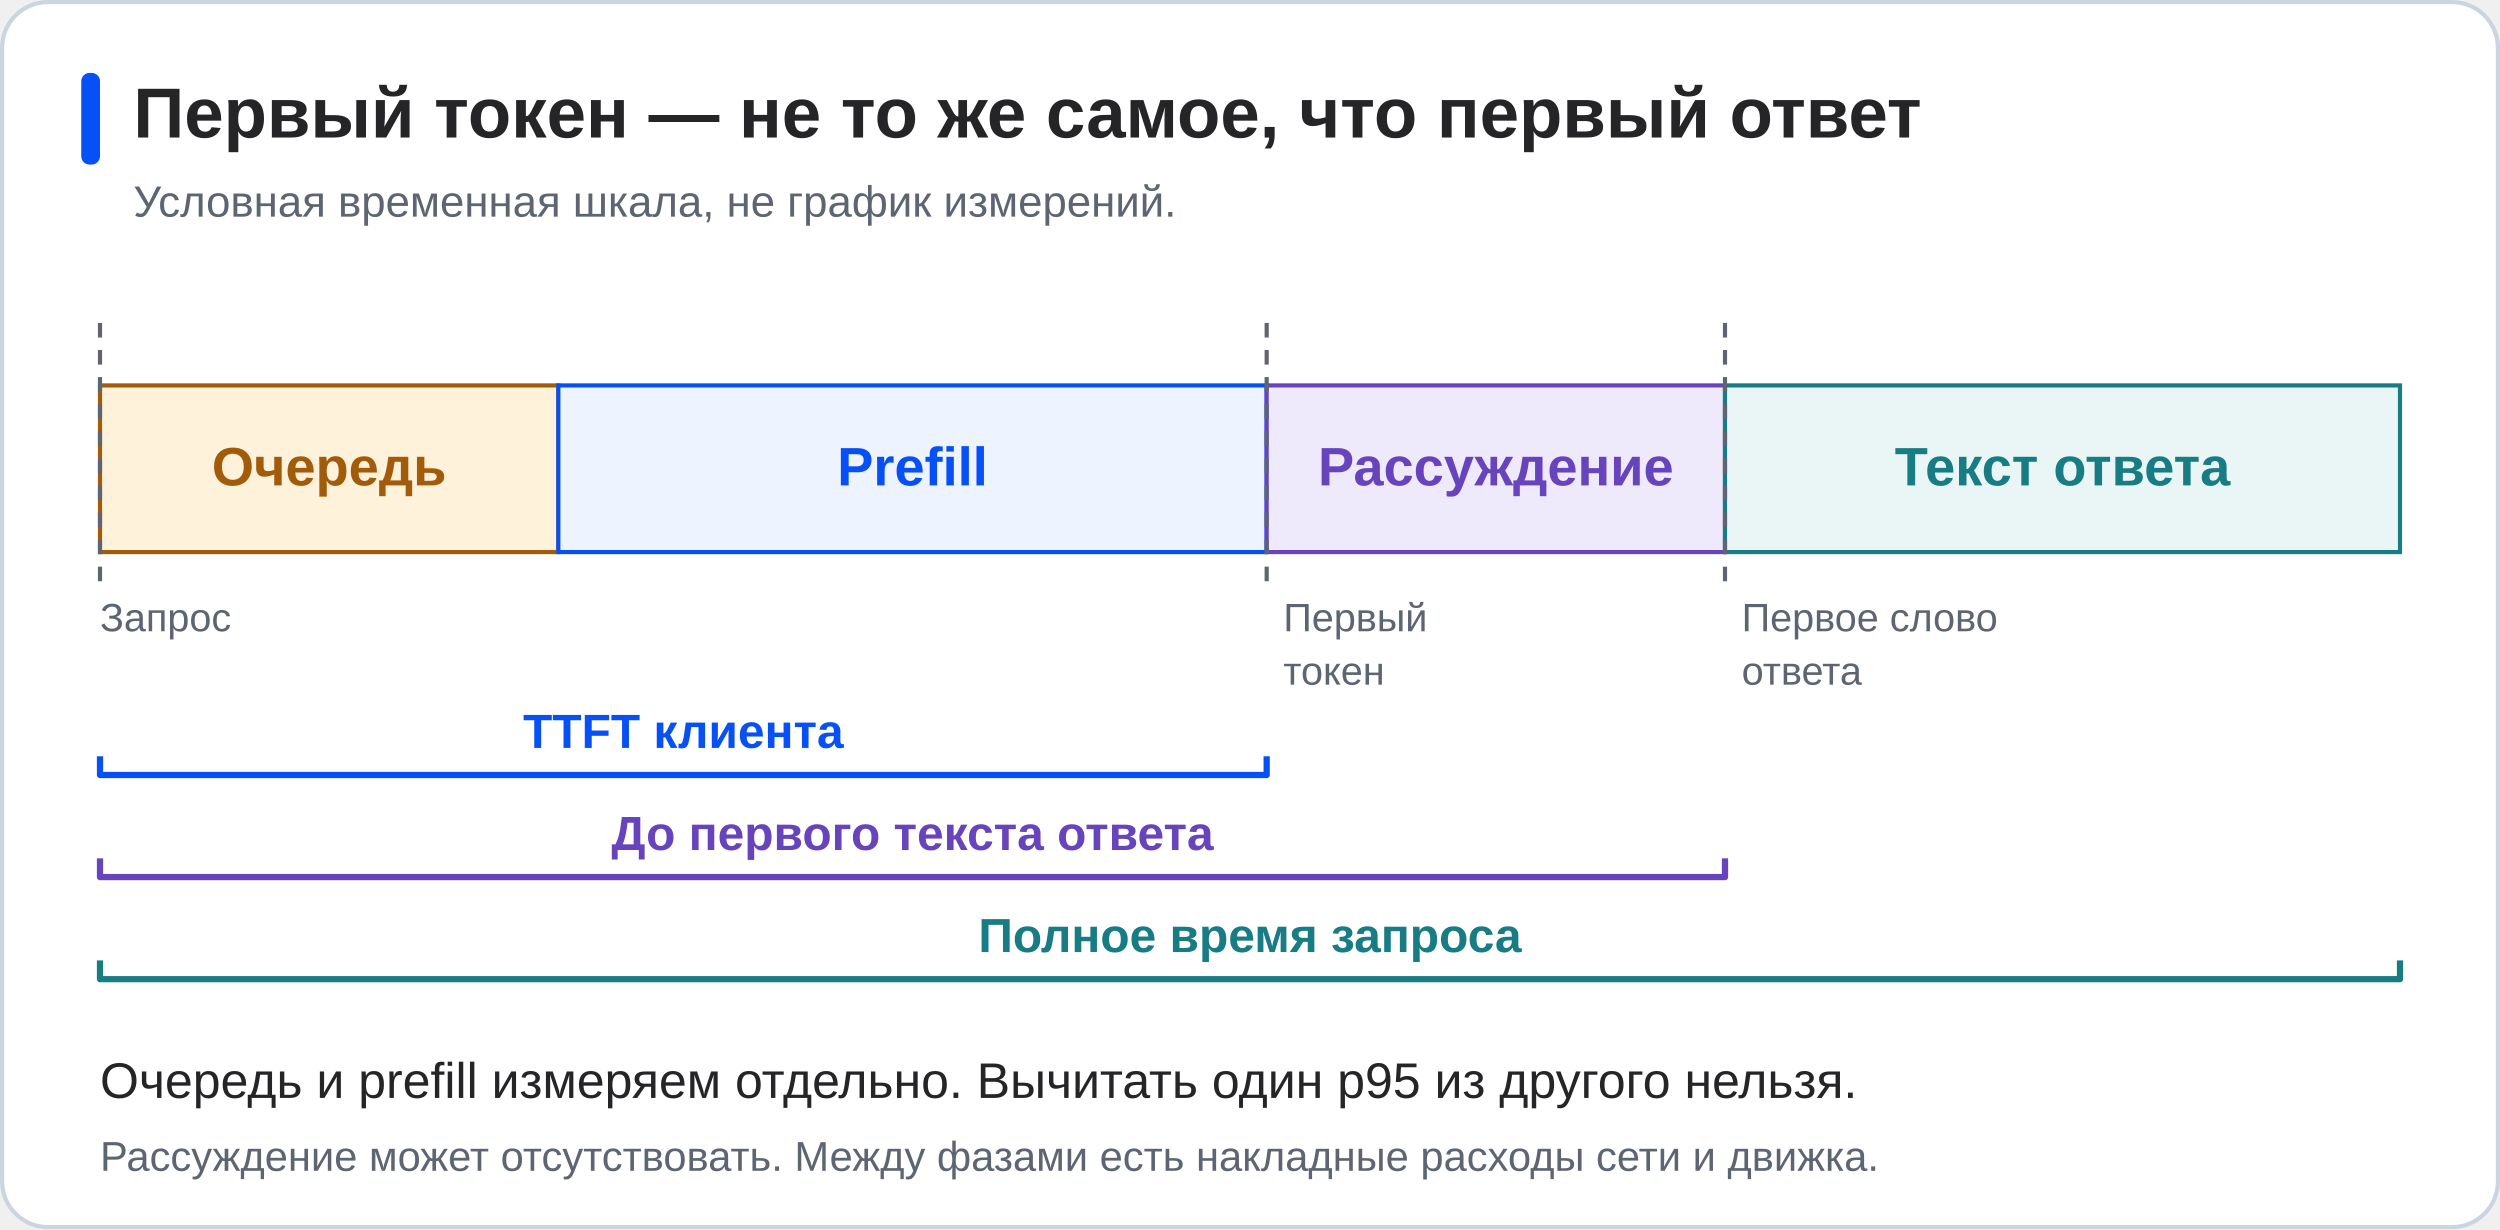
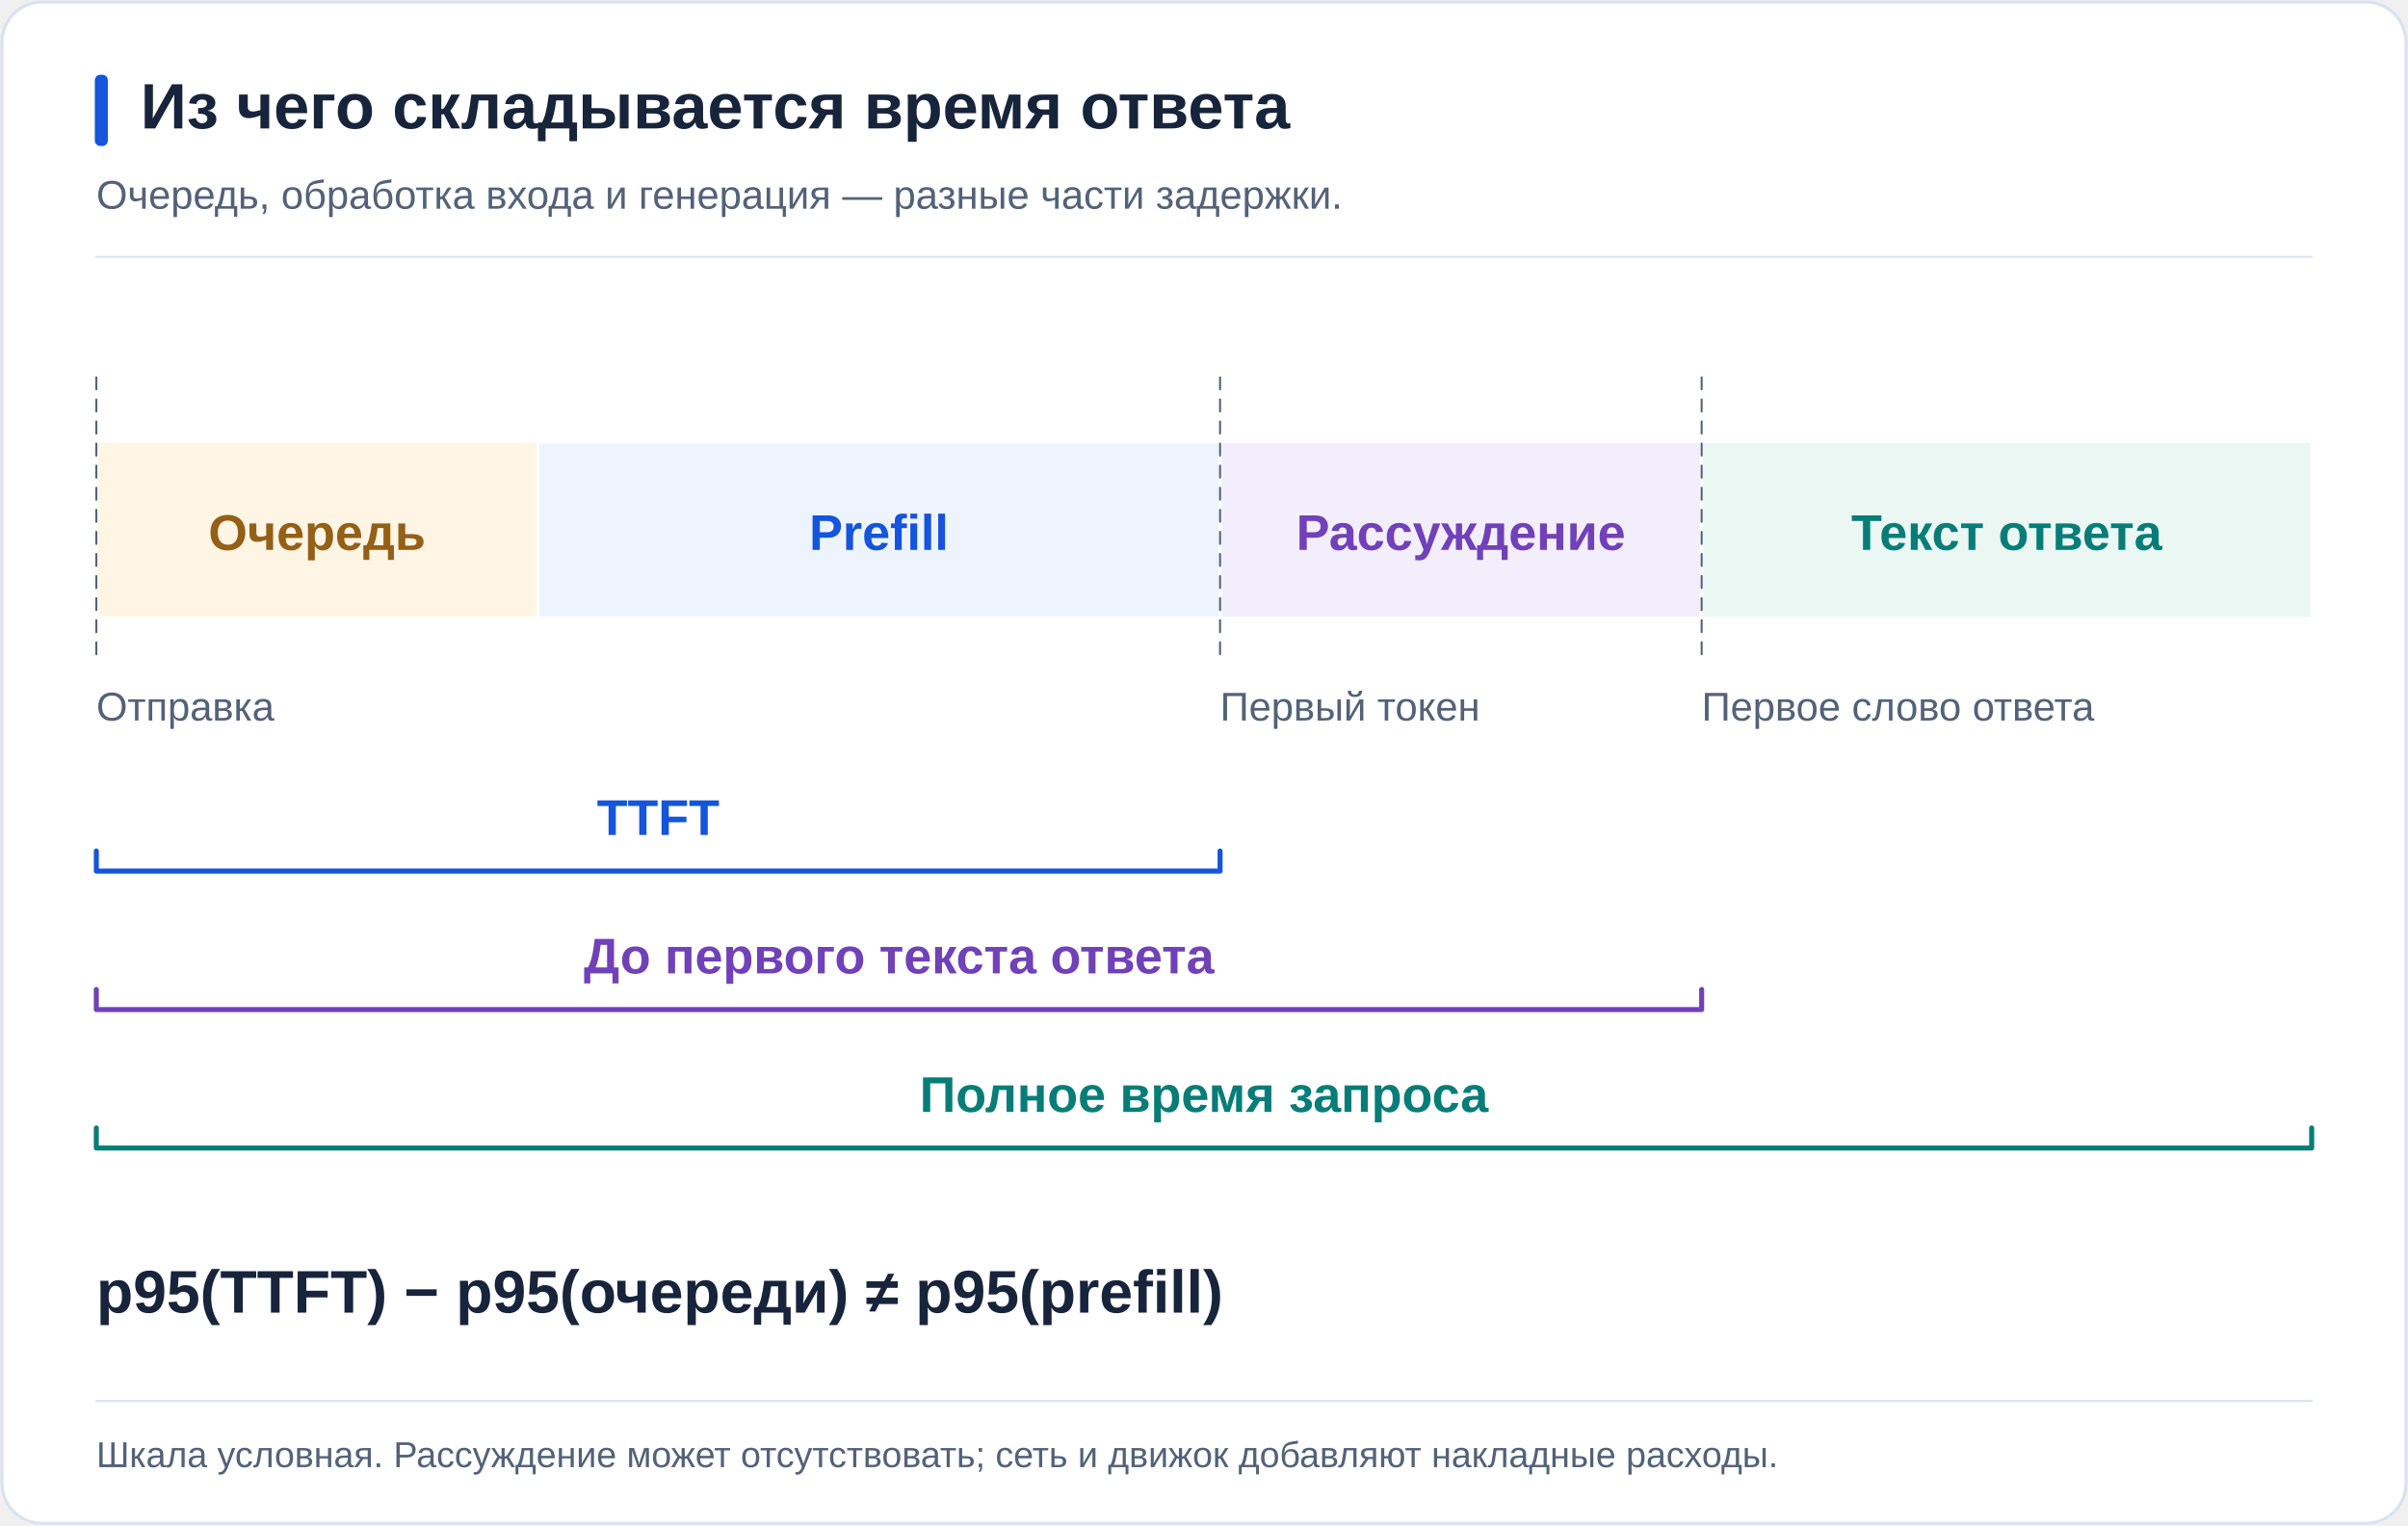
- <svg xmlns="http://www.w3.org/2000/svg" width="1200" height="590" viewBox="0 0 1200 590" role="img" aria-labelledby="title desc">
+ <svg xmlns="http://www.w3.org/2000/svg" width="1200" height="760" viewBox="0 0 1200 760" role="img" aria-labelledby="title desc" data-design="hardfest-v2">
  <defs>
-     <marker id="arrow" viewBox="0 0 10 10" refX="9" refY="5" markerWidth="8" markerHeight="8" orient="auto-start-reverse">
-       <path d="M 0 0 L 10 5 L 0 10 z" fill="context-stroke" />
+     <marker id="arrow" viewBox="0 0 10 10" refX="9" refY="5" markerWidth="7" markerHeight="7" orient="auto-start-reverse">
+       <path d="M0 0 10 5 0 10Z" fill="context-stroke" />
    </marker>
  </defs>
-   <style>text{font-family:Arial,Helvetica,sans-serif} .title{font-weight:700} </style>
-   <rect x="1" y="1" width="1198" height="588" rx="22" fill="#ffffff" stroke="#cbd5e1" stroke-width="2" />
-   <rect x="40" y="36" width="7" height="42" rx="3" fill="#0750f5" stroke="#0750f5" stroke-width="2" />
-   <text x="64" y="66" font-size="34" fill="#252528" text-anchor="start" font-weight="700">
-     <tspan x="64" dy="0">Первый токен — не то же самое, что первый ответ</tspan>
+   <style>text{font-family:Arial,Helvetica,sans-serif;font-variant-numeric:tabular-nums}</style>
+   <rect x="1" y="1" width="1198" height="758" rx="20" fill="#ffffff" stroke="#d9e2ee" stroke-width="1.5" />
+   <rect x="48" y="38" width="5" height="34" rx="2" fill="#1554dc" stroke="#1554dc" stroke-width="1.5" />
+   <text x="70" y="64" font-size="32" fill="#17243b" text-anchor="start" font-weight="700" data-max-width="1082">
+     <tspan x="70" dy="0">Из чего складывается время ответа</tspan>
  </text>
-   <text x="64" y="104" font-size="21" fill="#5e6572" text-anchor="start">
-     <tspan x="64" dy="0">Условная временная шкала, не график измерений.</tspan>
+   <text x="48" y="104" font-size="20" fill="#536278" text-anchor="start" data-max-width="1104">
+     <tspan x="48" dy="0">Очередь, обработка входа и генерация — разные части задержки.</tspan>
  </text>
-   <rect x="48" y="185" width="220" height="80" rx="0" fill="#fff2da" stroke="#a15b0b" stroke-width="2" />
-   <text x="158.0" y="233" font-size="26" fill="#a15b0b" text-anchor="middle" font-weight="700">
+   <path d="M48 128 H1152" fill="none" stroke="#d9e2ee" stroke-width="1" stroke-linejoin="round" stroke-linecap="round" />
+   <rect x="48" y="220" width="220" height="88" rx="0" fill="#fff5e4" stroke="#ffffff" stroke-width="1.5" />
+   <text x="158.0" y="274" font-size="25" fill="#946017" text-anchor="middle" font-weight="700">
    <tspan x="158.0" dy="0">Очередь</tspan>
  </text>
-   <rect x="268" y="185" width="340" height="80" rx="0" fill="#edf3ff" stroke="#0750f5" stroke-width="2" />
-   <text x="438.0" y="233" font-size="26" fill="#0750f5" text-anchor="middle" font-weight="700">
+   <rect x="268" y="220" width="340" height="88" rx="0" fill="#eef4ff" stroke="#ffffff" stroke-width="1.5" />
+   <text x="438.0" y="274" font-size="25" fill="#1554dc" text-anchor="middle" font-weight="700">
    <tspan x="438.0" dy="0">Prefill</tspan>
  </text>
-   <rect x="608" y="185" width="220" height="80" rx="0" fill="#efe9fc" stroke="#6844bc" stroke-width="2" />
-   <text x="718.0" y="233" font-size="26" fill="#6844bc" text-anchor="middle" font-weight="700">
-     <tspan x="718.0" dy="0">Рассуждение</tspan>
+   <rect x="608" y="220" width="240" height="88" rx="0" fill="#f3eefb" stroke="#ffffff" stroke-width="1.5" />
+   <text x="728.0" y="274" font-size="25" fill="#7041b8" text-anchor="middle" font-weight="700">
+     <tspan x="728.0" dy="0">Рассуждение</tspan>
  </text>
-   <rect x="828" y="185" width="324" height="80" rx="0" fill="#eaf6f5" stroke="#177c83" stroke-width="2" />
-   <text x="990.0" y="233" font-size="26" fill="#177c83" text-anchor="middle" font-weight="700">
-     <tspan x="990.0" dy="0">Текст ответа</tspan>
+   <rect x="848" y="220" width="304" height="88" rx="0" fill="#eaf7f3" stroke="#ffffff" stroke-width="1.5" />
+   <text x="1000.0" y="274" font-size="25" fill="#087d78" text-anchor="middle" font-weight="700">
+     <tspan x="1000.0" dy="0">Текст ответа</tspan>
  </text>
-   <path d="M 48 155 V 281" fill="none" stroke="#5e6572" stroke-width="2" stroke-linejoin="round" stroke-dasharray="7 6" />
-   <text x="48" y="303" font-size="19" fill="#5e6572" text-anchor="start">
-     <tspan x="48" dy="0">Запрос</tspan>
+   <path d="M48 188 V330" fill="none" stroke="#536278" stroke-width="1" stroke-linejoin="round" stroke-linecap="round" stroke-dasharray="6 5" />
+   <text x="48" y="359" font-size="20" fill="#536278" text-anchor="start">
+     <tspan x="48" dy="0">Отправка</tspan>
  </text>
-   <path d="M 608 155 V 281" fill="none" stroke="#5e6572" stroke-width="2" stroke-linejoin="round" stroke-dasharray="7 6" />
-   <text x="616" y="303" font-size="19" fill="#5e6572" text-anchor="start">
-     <tspan x="616" dy="0">Первый</tspan>
-     <tspan x="616" dy="25.65">токен</tspan>
+   <path d="M608 188 V330" fill="none" stroke="#536278" stroke-width="1" stroke-linejoin="round" stroke-linecap="round" stroke-dasharray="6 5" />
+   <text x="608" y="359" font-size="20" fill="#536278" text-anchor="start">
+     <tspan x="608" dy="0">Первый токен</tspan>
  </text>
-   <path d="M 828 155 V 281" fill="none" stroke="#5e6572" stroke-width="2" stroke-linejoin="round" stroke-dasharray="7 6" />
-   <text x="836" y="303" font-size="19" fill="#5e6572" text-anchor="start">
-     <tspan x="836" dy="0">Первое слово</tspan>
-     <tspan x="836" dy="25.65">ответа</tspan>
+   <path d="M848 188 V330" fill="none" stroke="#536278" stroke-width="1" stroke-linejoin="round" stroke-linecap="round" stroke-dasharray="6 5" />
+   <text x="848" y="359" font-size="20" fill="#536278" text-anchor="start">
+     <tspan x="848" dy="0">Первое слово ответа</tspan>
  </text>
-   <path d="M 48 363 V 372 H 608 V 363" fill="none" stroke="#0750f5" stroke-width="3" stroke-linejoin="round" />
-   <text x="328.0" y="359" font-size="23" fill="#0750f5" text-anchor="middle" font-weight="700">
-     <tspan x="328.0" dy="0">TTFT клиента</tspan>
+   <path d="M48 424 V434 H608 V424" fill="none" stroke="#1554dc" stroke-width="2.5" stroke-linejoin="round" stroke-linecap="round" />
+   <text x="328.0" y="416" font-size="25" fill="#1554dc" text-anchor="middle" font-weight="700">
+     <tspan x="328.0" dy="0">TTFT</tspan>
  </text>
-   <path d="M 48 412 V 421 H 828 V 412" fill="none" stroke="#6844bc" stroke-width="3" stroke-linejoin="round" />
-   <text x="438.0" y="408" font-size="23" fill="#6844bc" text-anchor="middle" font-weight="700">
-     <tspan x="438.0" dy="0">До первого текста ответа</tspan>
+   <path d="M48 493 V503 H848 V493" fill="none" stroke="#7041b8" stroke-width="2.5" stroke-linejoin="round" stroke-linecap="round" />
+   <text x="448.0" y="485" font-size="25" fill="#7041b8" text-anchor="middle" font-weight="700">
+     <tspan x="448.0" dy="0">До первого текста ответа</tspan>
  </text>
-   <path d="M 48 461 V 470 H 1152 V 461" fill="none" stroke="#177c83" stroke-width="3" stroke-linejoin="round" />
-   <text x="600.0" y="457" font-size="23" fill="#177c83" text-anchor="middle" font-weight="700">
+   <path d="M48 562 V572 H1152 V562" fill="none" stroke="#087d78" stroke-width="2.5" stroke-linejoin="round" stroke-linecap="round" />
+   <text x="600.0" y="554" font-size="25" fill="#087d78" text-anchor="middle" font-weight="700">
    <tspan x="600.0" dy="0">Полное время запроса</tspan>
  </text>
-   <text x="48" y="527" font-size="24" fill="#252528" text-anchor="start">
-     <tspan x="48" dy="0">Очередь и prefill измеряем отдельно. Вычитать один p95 из другого нельзя.</tspan>
+   <text x="48" y="654" font-size="30" fill="#17243b" text-anchor="start" font-weight="700">
+     <tspan x="48" dy="0">p95(TTFT) − p95(очереди) ≠ p95(prefill)</tspan>
  </text>
-   <text x="48" y="562" font-size="20" fill="#5e6572" text-anchor="start">
-     <tspan x="48" dy="0">Рассуждение может отсутствовать. Между фазами есть накладные расходы сети и движка.</tspan>
+   <path d="M48 698 H1152" fill="none" stroke="#d9e2ee" stroke-width="1" stroke-linejoin="round" stroke-linecap="round" />
+   <text x="48" y="731" font-size="18" fill="#536278" text-anchor="start" data-max-width="1104">
+     <tspan x="48" dy="0">Шкала условная. Рассуждение может отсутствовать; сеть и движок добавляют накладные расходы.</tspan>
  </text>
</svg>
